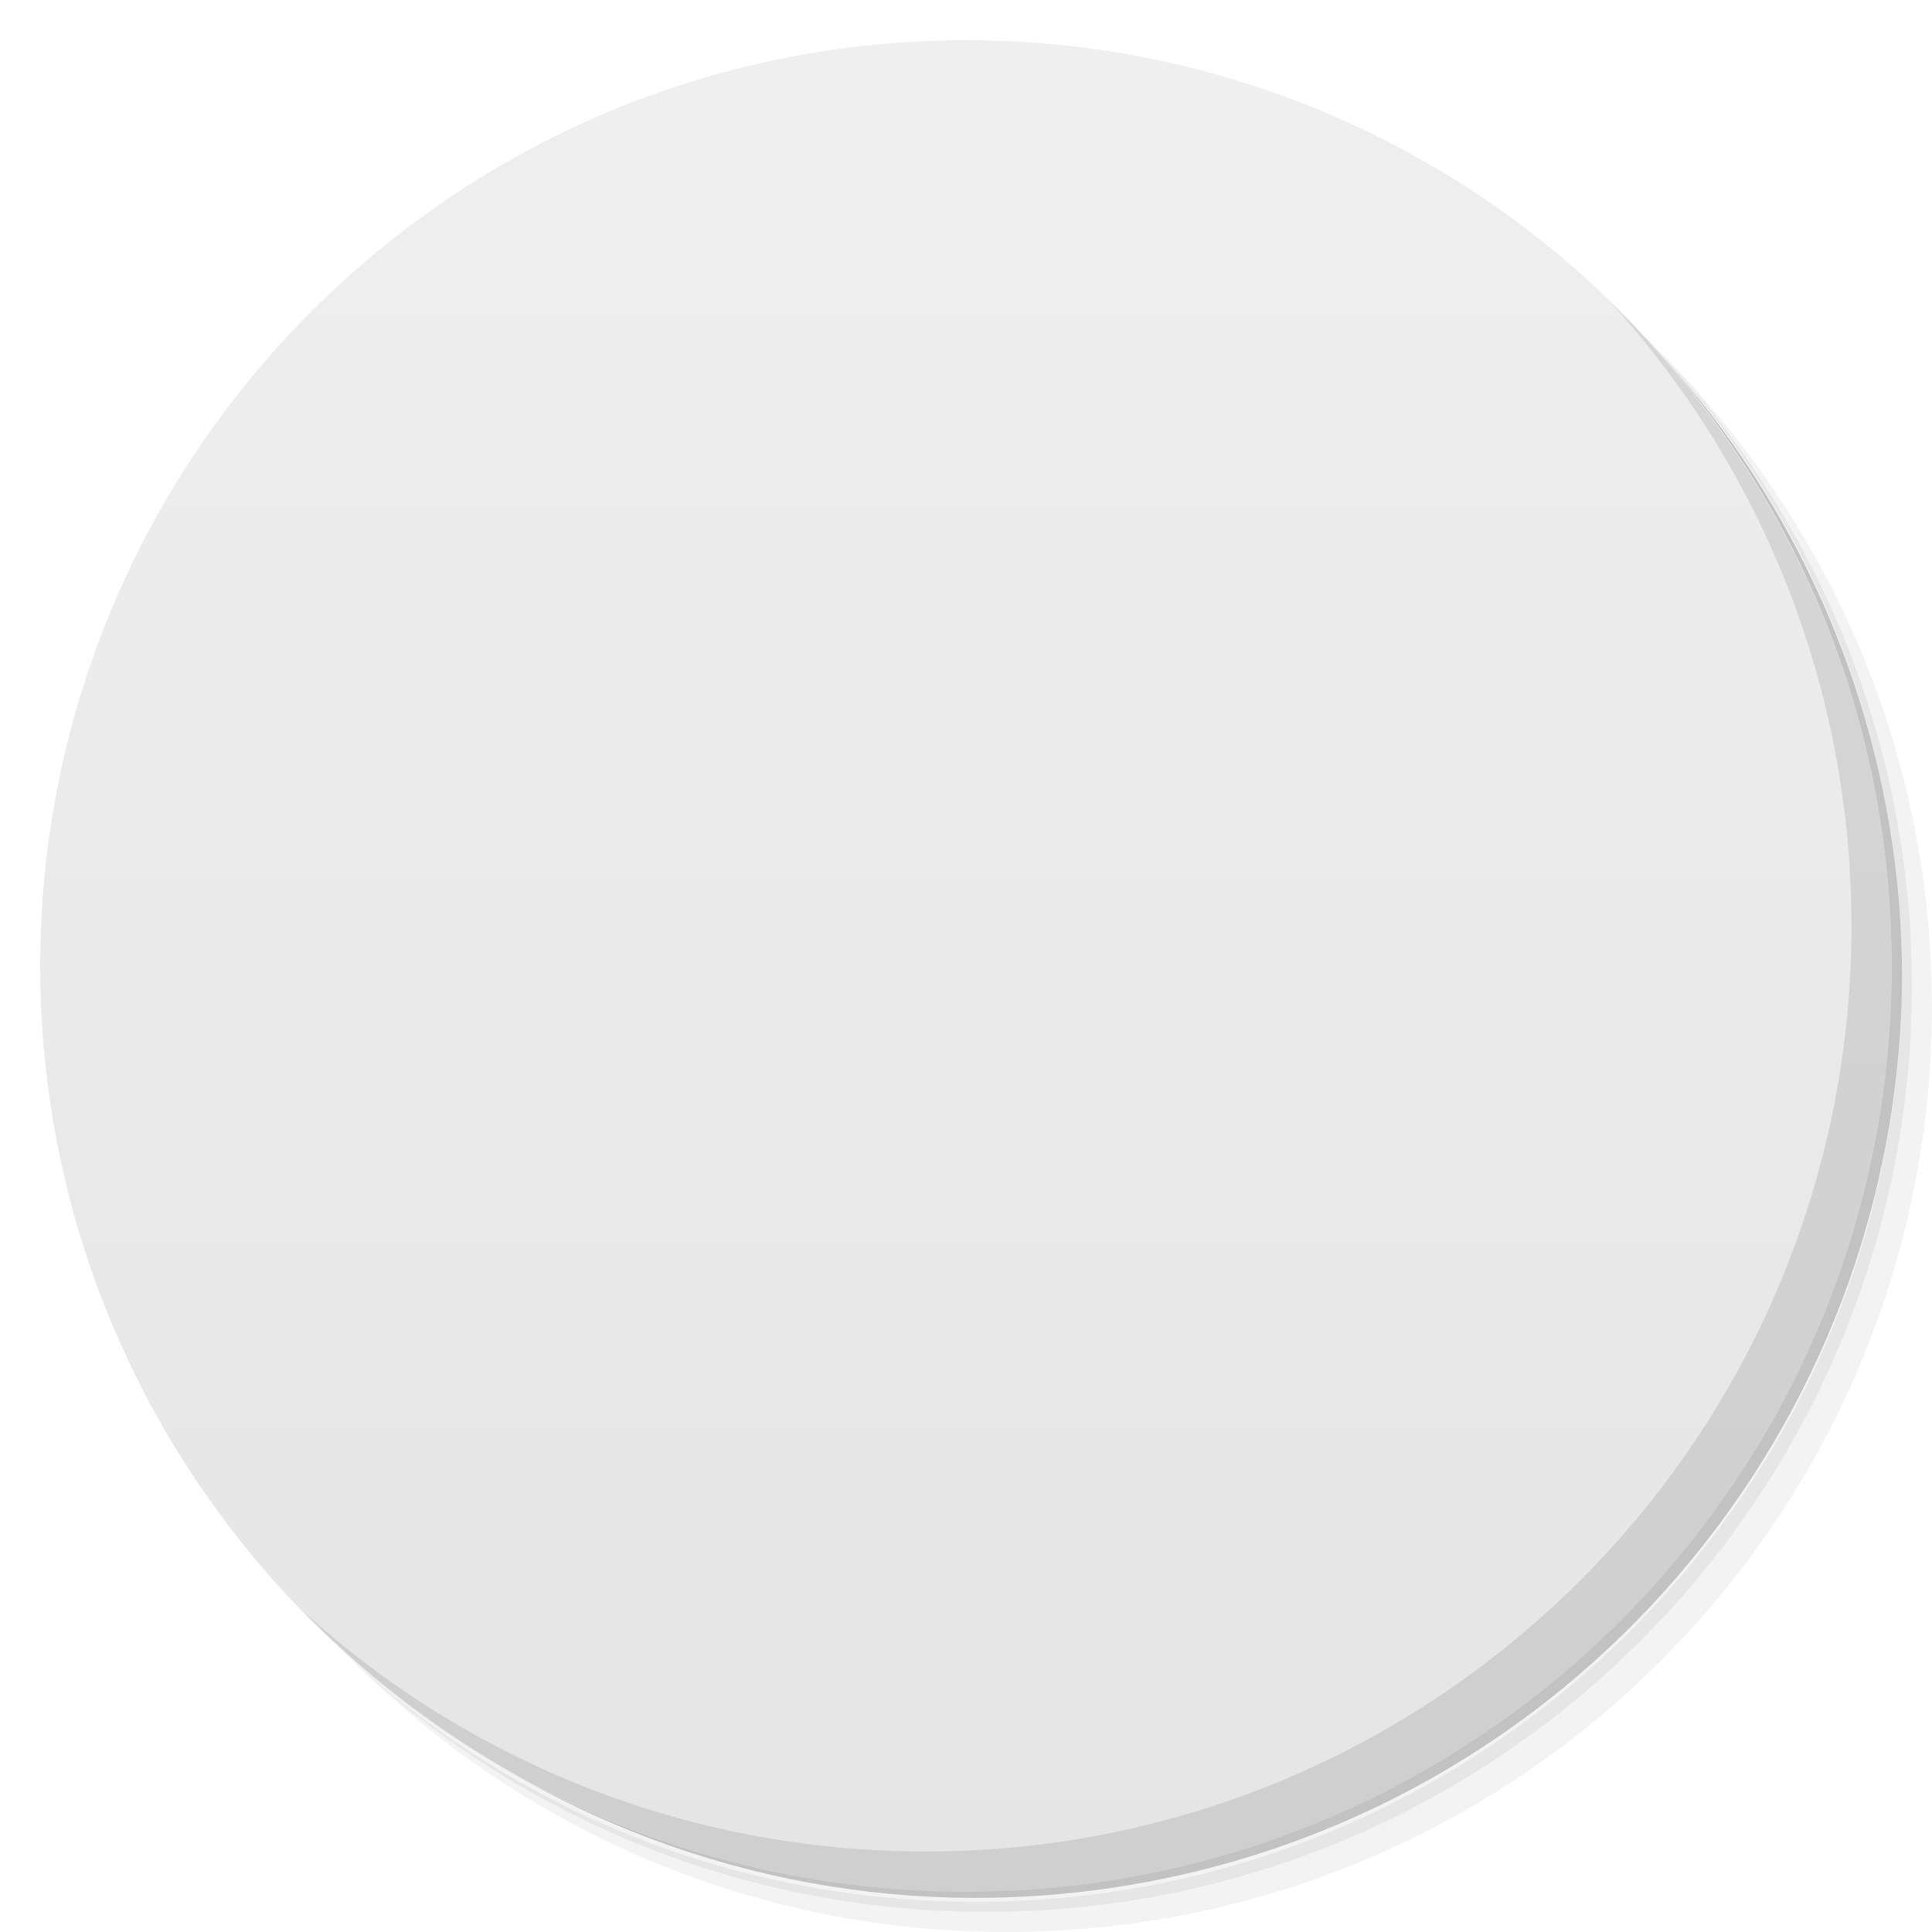
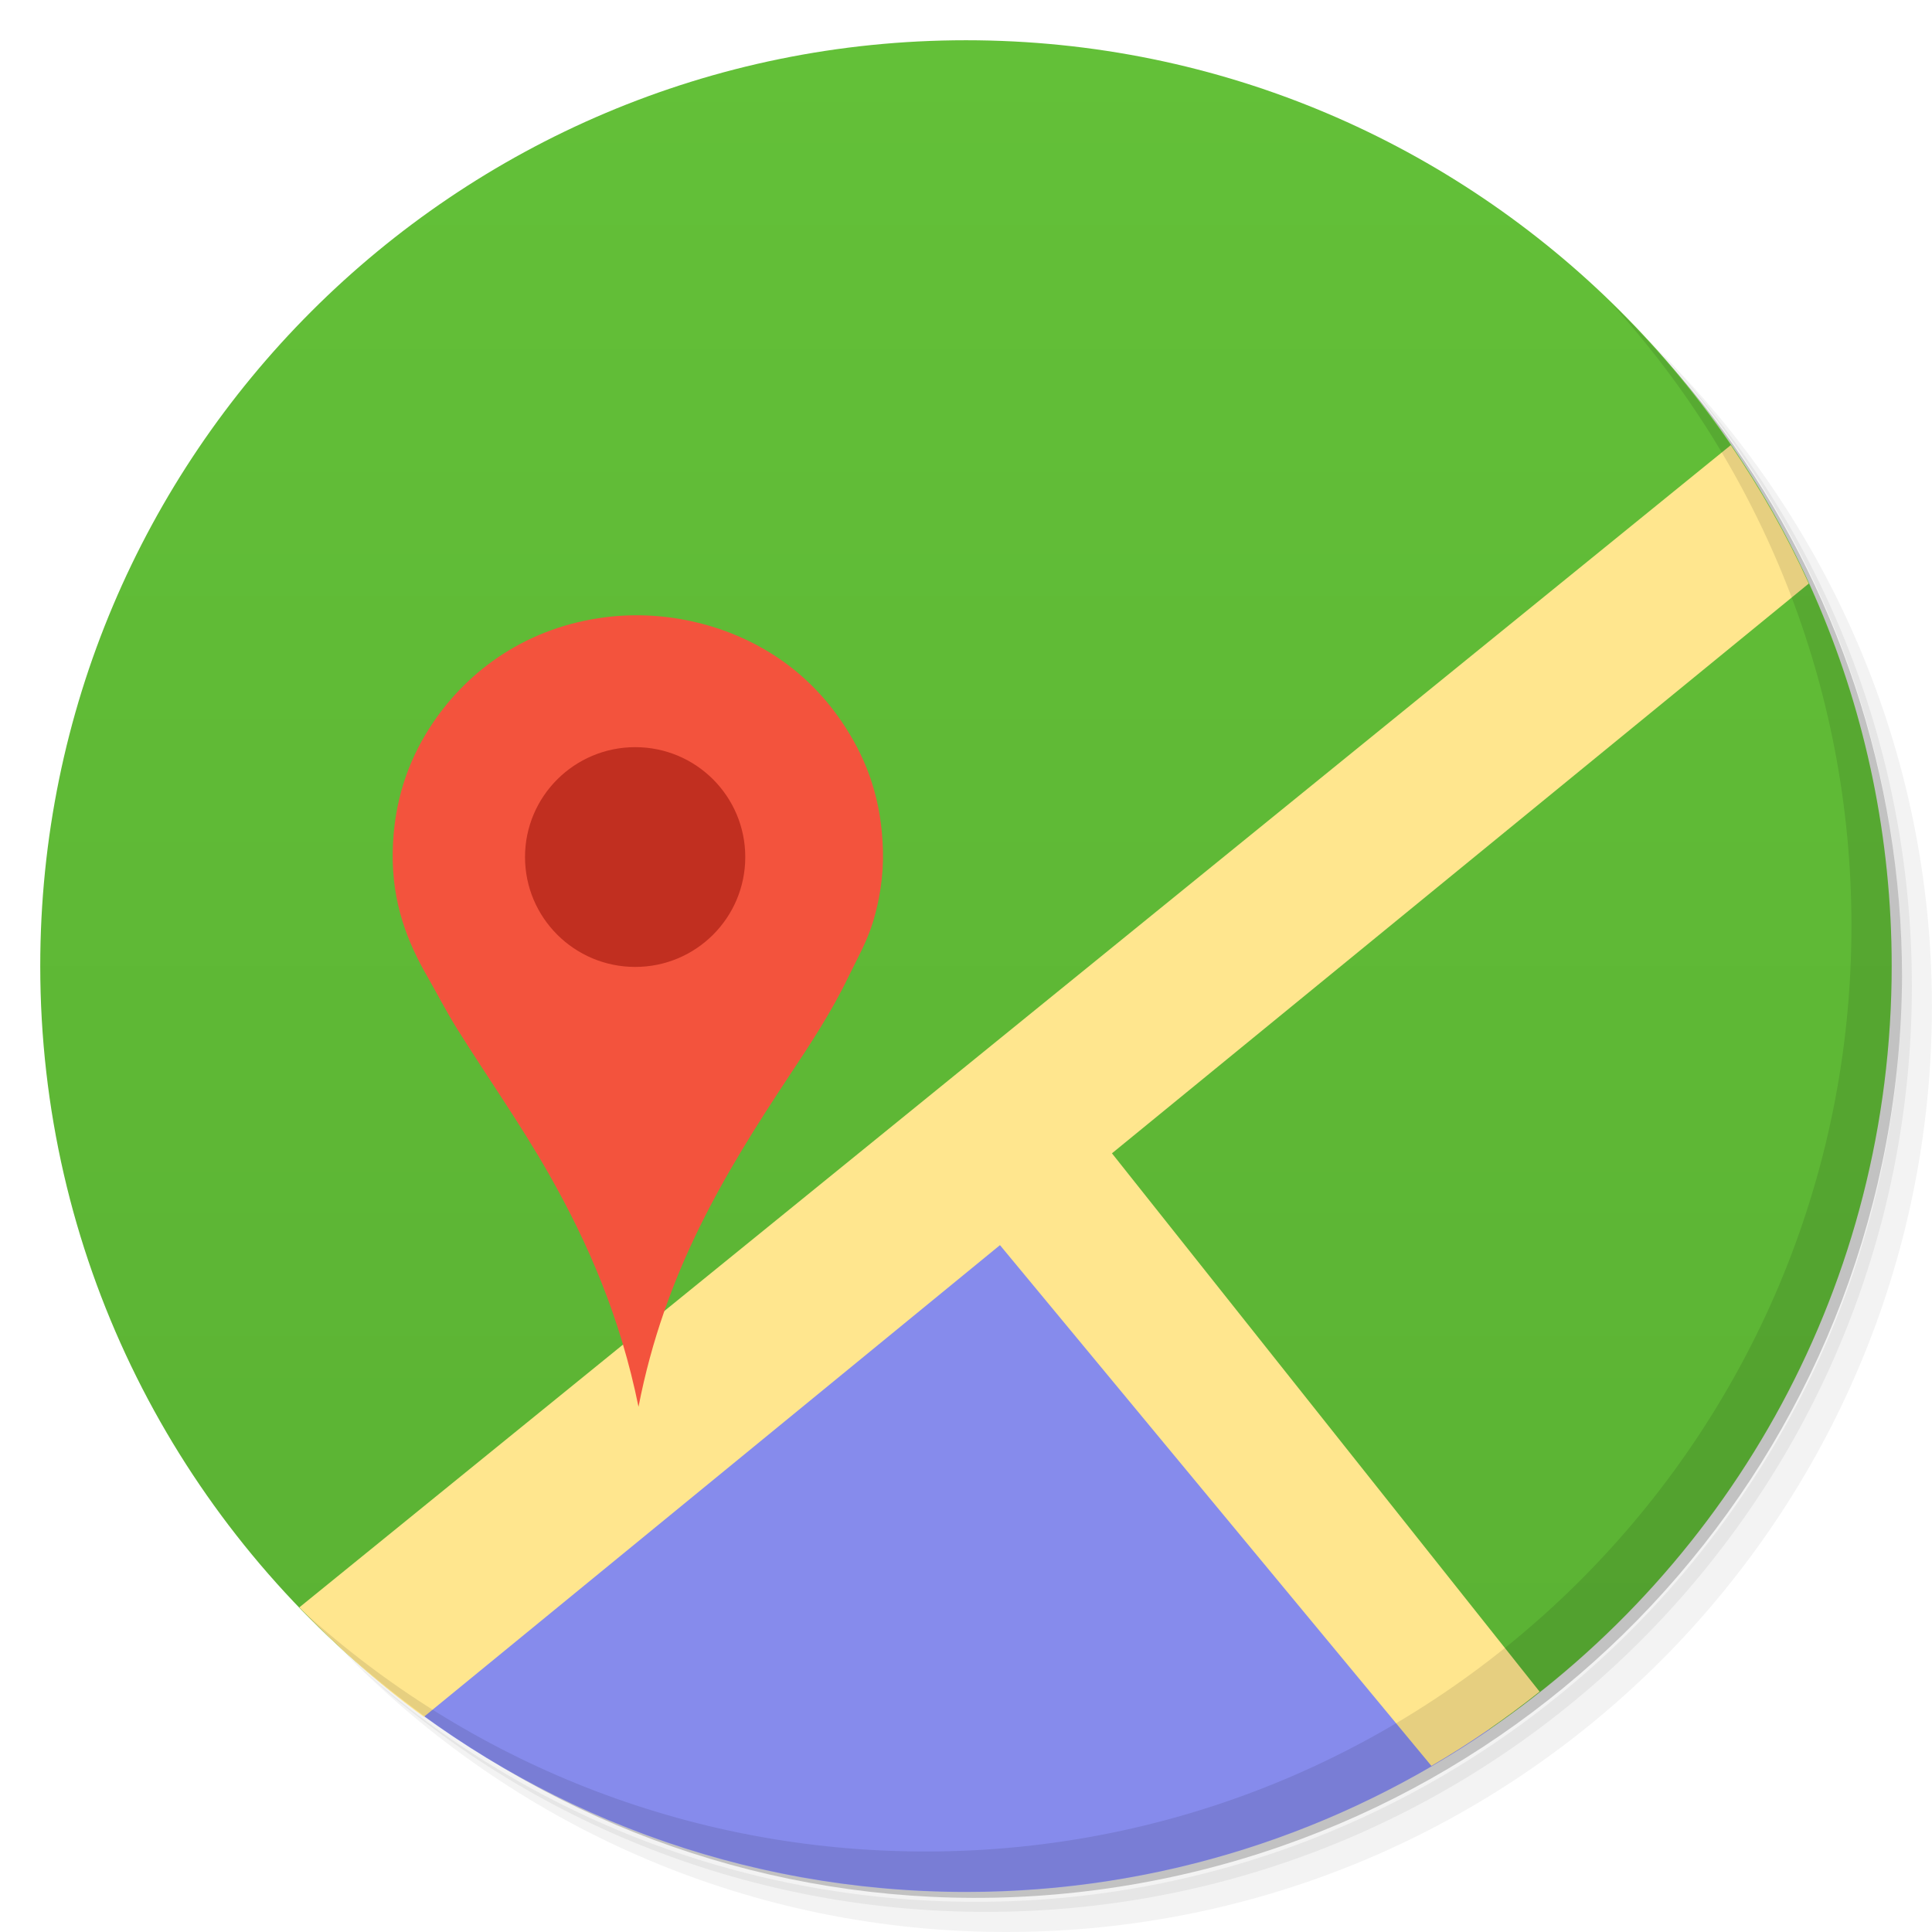
<svg xmlns="http://www.w3.org/2000/svg" viewBox="0 0 48 48">
  <defs>
-     <linearGradient id="linearGradient3764" x1="1" x2="47" gradientUnits="userSpaceOnUse" gradientTransform="matrix(0,-1,1,0,-1.5e-6,48)">
-       <stop style="stop-color:#e5e5e5;stop-opacity:1" />
-       <stop offset="1" style="stop-color:#efefef;stop-opacity:1" />
-     </linearGradient>
-     <clipPath id="clipPath-869224407">
+     <clipPath id="clipPath-324598080">
      <g transform="translate(0,-1004.362)">
        <path d="m -24 13 c 0 1.105 -0.672 2 -1.5 2 -0.828 0 -1.5 -0.895 -1.5 -2 0 -1.105 0.672 -2 1.5 -2 0.828 0 1.5 0.895 1.5 2 z" transform="matrix(15.33333,0,0,11.5,415,878.8622)" style="fill:#1890d0" />
      </g>
    </clipPath>
-     <clipPath id="clipPath-878396824">
+     <linearGradient id="linearGradient3126" gradientUnits="userSpaceOnUse" gradientTransform="matrix(0,-1,1,0,-1.5e-6,48)" x1="1" x2="47">
+       <stop style="stop-color:#5ab133;stop-opacity:1" />
+       <stop offset="1" style="stop-color:#63c038;stop-opacity:1" />
+     </linearGradient>
+     <clipPath id="clipPath-324598080-6">
      <g transform="translate(0,-1004.362)">
        <path d="m -24 13 c 0 1.105 -0.672 2 -1.5 2 -0.828 0 -1.5 -0.895 -1.5 -2 0 -1.105 0.672 -2 1.5 -2 0.828 0 1.5 0.895 1.5 2 z" transform="matrix(15.33333,0,0,11.5,415,878.8622)" style="fill:#1890d0" />
      </g>
    </clipPath>
  </defs>
  <g>
    <path d="m 36.31 5 c 5.859 4.062 9.688 10.831 9.688 18.5 c 0 12.426 -10.07 22.5 -22.5 22.5 c -7.669 0 -14.438 -3.828 -18.5 -9.688 c 1.037 1.822 2.306 3.499 3.781 4.969 c 4.085 3.712 9.514 5.969 15.469 5.969 c 12.703 0 23 -10.298 23 -23 c 0 -5.954 -2.256 -11.384 -5.969 -15.469 c -1.469 -1.475 -3.147 -2.744 -4.969 -3.781 z m 4.969 3.781 c 3.854 4.113 6.219 9.637 6.219 15.719 c 0 12.703 -10.297 23 -23 23 c -6.081 0 -11.606 -2.364 -15.719 -6.219 c 4.16 4.144 9.883 6.719 16.219 6.719 c 12.703 0 23 -10.298 23 -23 c 0 -6.335 -2.575 -12.06 -6.719 -16.219 z" style="opacity:0.05" />
    <path d="m 41.28 8.781 c 3.712 4.085 5.969 9.514 5.969 15.469 c 0 12.703 -10.297 23 -23 23 c -5.954 0 -11.384 -2.256 -15.469 -5.969 c 4.113 3.854 9.637 6.219 15.719 6.219 c 12.703 0 23 -10.298 23 -23 c 0 -6.081 -2.364 -11.606 -6.219 -15.719 z" style="opacity:0.1" />
    <path d="m 31.25 2.375 c 8.615 3.154 14.75 11.417 14.75 21.13 c 0 12.426 -10.07 22.5 -22.5 22.5 c -9.708 0 -17.971 -6.135 -21.12 -14.75 a 23 23 0 0 0 44.875 -7 a 23 23 0 0 0 -16 -21.875 z" style="opacity:0.2" />
  </g>
+   <path d="M 24,1 C 11.297,1 1,11.297 1,24 1,31.114 4.24,37.469 9.313,41.688 l 16.06,-12.563 11.625,13.844 c 6.04,-4.144 10,-11.09 10,-18.969 0,-12.703 -10.297,-23 -23,-23 z" style="fill:url(#linearGradient3126);fill-opacity:1" />
  <g>
-     <path d="m 24 1 c 12.703 0 23 10.297 23 23 c 0 12.703 -10.297 23 -23 23 -12.703 0 -23 -10.297 -23 -23 0 -12.703 10.297 -23 23 -23 z" style="fill:url(#linearGradient3764);fill-opacity:1" />
-   </g>
-   <g>
-     <g style="clip-path:url(#clipPath-869224407)">
+     <g style="clip-path:url(#clipPath-324598080)">
      <g transform="translate(1,1)">
        <g style="opacity:0.1">
          <g>
-             <path d="m 24 9 c -0.551 0 -1 0.449 -1 1 l 0 3.182 c -5.01 0.849 -8.969 4.812 -9.818 9.818 l -3.182 0 c -0.551 0 -1 0.449 -1 1 l 0 2 c 0 0.551 0.449 1 1 1 l 3.182 0 c 0.849 5.01 4.812 8.969 9.818 9.818 l 0 3.182 c 0 0.551 0.449 1 1 1 l 2 0 c 0.551 0 1 -0.449 1 -1 l 0 -3.182 c 5.01 -0.849 8.969 -4.812 9.818 -9.818 l 3.182 0 c 0.551 0 1 -0.449 1 -1 l 0 -2 c 0 -0.551 -0.449 -1 -1 -1 l -3.182 0 c -0.849 -5.01 -4.812 -8.969 -9.818 -9.818 l 0 -3.182 c 0 -0.551 -0.449 -1 -1 -1 l -2 0 z m 1 6 c 5.523 0 10 4.477 10 10 c 0 5.523 -4.477 10 -10 10 c -5.523 0 -10 -4.477 -10 -10 c 0 -5.523 4.477 -10 10 -10 z m 0 2 c -4.418 0 -8 3.582 -8 8 c 0 4.418 3.582 8 8 8 c 4.418 0 8 -3.582 8 -8 c 0 -4.418 -3.582 -8 -8 -8 z m 0 2 c 3.313 0 6 2.688 6 6 c 0 3.313 -2.688 6 -6 6 c -3.313 0 -6 -2.688 -6 -6 c 0 -3.313 2.688 -6 6 -6 z m 0 2 c -2.207 0 -4 1.789 -4 4 c 0 2.211 1.793 4 4 4 c 2.211 0 4 -1.789 4 -4 c 0 -2.211 -1.789 -4 -4 -4 z" transform="translate(-1,-1)" />
+             <path d="m 43.77 12.25 -18.396 16.875 11.625 13.844 1.385 -1.037 l -9.758 -12.275 16.883 -13.803" transform="translate(-1,-1)" />
          </g>
        </g>
      </g>
    </g>
  </g>
+   <path d="m 25.375 29.13 l -16.06 12.563 c 3.985 3.315 9.1 5.313 14.688 5.313 c 4.821 0 9.303 -1.496 13 -4.03 l -11.625 -13.844 z" style="fill:#868bec;fill-opacity:1;stroke:none;fill-rule:nonzero" />
+   <path d="m 43 11.06 l -35.563 28.875 c 0.952 0.989 1.979 1.912 3.094 2.719 l 14.313 -11.719 l 10.719 12.938 c 0.949 -0.553 1.831 -1.165 2.688 -1.844 l -10.625 -13.375 l 17.313 -14.156 c -0.546 -1.2 -1.202 -2.357 -1.938 -3.438 z" style="fill:#ffe68e;fill-opacity:1" />
  <g>
-     <g style="clip-path:url(#clipPath-878396824)">
-       <g>
-         <path d="m 24 12 c -6.605 0 -12 5.395 -12 12 c 0 6.605 5.395 12 12 12 c 6.605 0 12 -5.395 12 -12 c 0 -6.605 -5.395 -12 -12 -12 m 0 2 c 5.523 0 10 4.477 10 10 c 0 5.523 -4.477 10 -10 10 c -5.523 0 -10 -4.477 -10 -10 c 0 -5.523 4.477 -10 10 -10 m 0 0" style="fill:#535353;fill-opacity:1;stroke:none;fill-rule:nonzero" />
-         <path d="m 24 16 c -4.418 0 -8 3.582 -8 8 c 0 4.418 3.582 8 8 8 c 4.418 0 8 -3.582 8 -8 c 0 -4.418 -3.582 -8 -8 -8 m 0 2 c 3.313 0 6 2.688 6 6 c 0 3.313 -2.688 6 -6 6 c -3.313 0 -6 -2.688 -6 -6 c 0 -3.313 2.688 -6 6 -6 m 0 0" style="fill:#9e9e9e;fill-opacity:1;stroke:none;fill-rule:nonzero" />
-         <path d="m 9 22 l 4 0 c 0.551 0 1 0.449 1 1 l 0 2 c 0 0.551 -0.449 1 -1 1 l -4 0 c -0.551 0 -1 -0.449 -1 -1 l 0 -2 c 0 -0.551 0.449 -1 1 -1 m 0 0" style="fill:#535353;fill-opacity:1;stroke:none;fill-rule:nonzero" />
-         <path d="m 23 8 l 2 0 c 0.551 0 1 0.449 1 1 l 0 4 c 0 0.551 -0.449 1 -1 1 l -2 0 c -0.551 0 -1 -0.449 -1 -1 l 0 -4 c 0 -0.551 0.449 -1 1 -1 m 0 0" style="fill:#535353;fill-opacity:1;stroke:none;fill-rule:nonzero" />
-         <path d="m 35 22 l 4 0 c 0.551 0 1 0.449 1 1 l 0 2 c 0 0.551 -0.449 1 -1 1 l -4 0 c -0.551 0 -1 -0.449 -1 -1 l 0 -2 c 0 -0.551 0.449 -1 1 -1 m 0 0" style="fill:#535353;fill-opacity:1;stroke:none;fill-rule:nonzero" />
-         <path d="m 23 34 l 2 0 c 0.551 0 1 0.449 1 1 l 0 4 c 0 0.551 -0.449 1 -1 1 l -2 0 c -0.551 0 -1 -0.449 -1 -1 l 0 -4 c 0 -0.551 0.449 -1 1 -1 m 0 0" style="fill:#535353;fill-opacity:1;stroke:none;fill-rule:nonzero" />
-         <path d="m 28 24 c 0 2.211 -1.789 4 -4 4 c -2.207 0 -4 -1.789 -4 -4 c 0 -2.211 1.793 -4 4 -4 c 2.211 0 4 1.789 4 4 m 0 0" style="fill:#535353;fill-opacity:1;stroke:none;fill-rule:nonzero" />
+     <path d="m 40.03 7.531 c 3.712 4.084 5.969 9.514 5.969 15.469 0 12.703 -10.297 23 -23 23 c -5.954 0 -11.384 -2.256 -15.469 -5.969 4.178 4.291 10.01 6.969 16.469 6.969 c 12.703 0 23 -10.298 23 -23 0 -6.462 -2.677 -12.291 -6.969 -16.469 z" style="opacity:0.1" />
+   </g>
+   <g transform="translate(2.9138685e-5,0)">
+     <g style="clip-path:url(#clipPath-324598080-6)">
+       <g transform="translate(1,1)">
+         <g style="opacity:0.1">
+           <g>
+             <path d="m 18.516 21.293 c 0 1.508 -1.223 2.73 -2.734 2.73 -1.512 0 -2.738 -1.223 -2.738 -2.73 0 -1.508 1.227 -2.73 2.738 -2.73 1.512 0 2.734 1.223 2.734 2.73 m 0 0" style="fill:#000;fill-opacity:1;stroke:none;fill-rule:evenodd" />
+             <path d="m 15.863 34.949 c -0.449 -2.211 -1.246 -4.051 -2.211 -5.754 -0.715 -1.262 -1.543 -2.43 -2.309 -3.656 -0.254 -0.41 -0.477 -0.84 -0.719 -1.266 -0.492 -0.848 -0.891 -1.832 -0.867 -3.109 0.023 -1.25 0.387 -2.25 0.91 -3.07 0.855 -1.344 2.293 -2.449 4.223 -2.738 1.574 -0.238 3.055 0.164 4.102 0.777 0.855 0.496 1.52 1.164 2.023 1.953 0.527 0.82 0.891 1.789 0.922 3.055 0.016 0.648 -0.094 1.25 -0.242 1.746 -0.152 0.504 -0.395 0.926 -0.613 1.375 -0.422 0.879 -0.953 1.684 -1.488 2.488 -1.586 2.398 -3.078 4.848 -3.73 8.199 m 0 0" style="fill:#000;fill-opacity:1;stroke:none;fill-rule:evenodd" />
+           </g>
+         </g>
      </g>
    </g>
  </g>
-   <g>
-     <path d="m 40.03 7.531 c 3.712 4.084 5.969 9.514 5.969 15.469 0 12.703 -10.297 23 -23 23 c -5.954 0 -11.384 -2.256 -15.469 -5.969 4.178 4.291 10.01 6.969 16.469 6.969 c 12.703 0 23 -10.298 23 -23 0 -6.462 -2.677 -12.291 -6.969 -16.469 z" style="opacity:0.1" />
-   </g>
+   <path d="m 15.863 34.949 c -0.449 -2.211 -1.246 -4.051 -2.211 -5.754 -0.715 -1.262 -1.543 -2.43 -2.309 -3.656 -0.254 -0.41 -0.477 -0.84 -0.719 -1.266 -0.492 -0.848 -0.891 -1.832 -0.867 -3.109 0.023 -1.25 0.387 -2.25 0.91 -3.07 0.855 -1.344 2.293 -2.449 4.223 -2.738 1.574 -0.238 3.055 0.164 4.102 0.777 0.855 0.496 1.52 1.164 2.023 1.953 0.527 0.82 0.891 1.789 0.922 3.055 0.016 0.648 -0.094 1.25 -0.242 1.746 -0.152 0.504 -0.395 0.926 -0.613 1.375 -0.422 0.879 -0.953 1.684 -1.488 2.488 -1.586 2.398 -3.078 4.848 -3.73 8.199 m 0 0" style="fill:#f3533d;fill-opacity:1;stroke:none;fill-rule:evenodd" />
+   <path d="m 18.516 21.293 c 0 1.508 -1.223 2.73 -2.734 2.73 -1.512 0 -2.738 -1.223 -2.738 -2.73 0 -1.508 1.227 -2.73 2.738 -2.73 1.512 0 2.734 1.223 2.734 2.73 m 0 0" style="fill:#c12f20;fill-opacity:1;stroke:none;fill-rule:evenodd" />
</svg>
